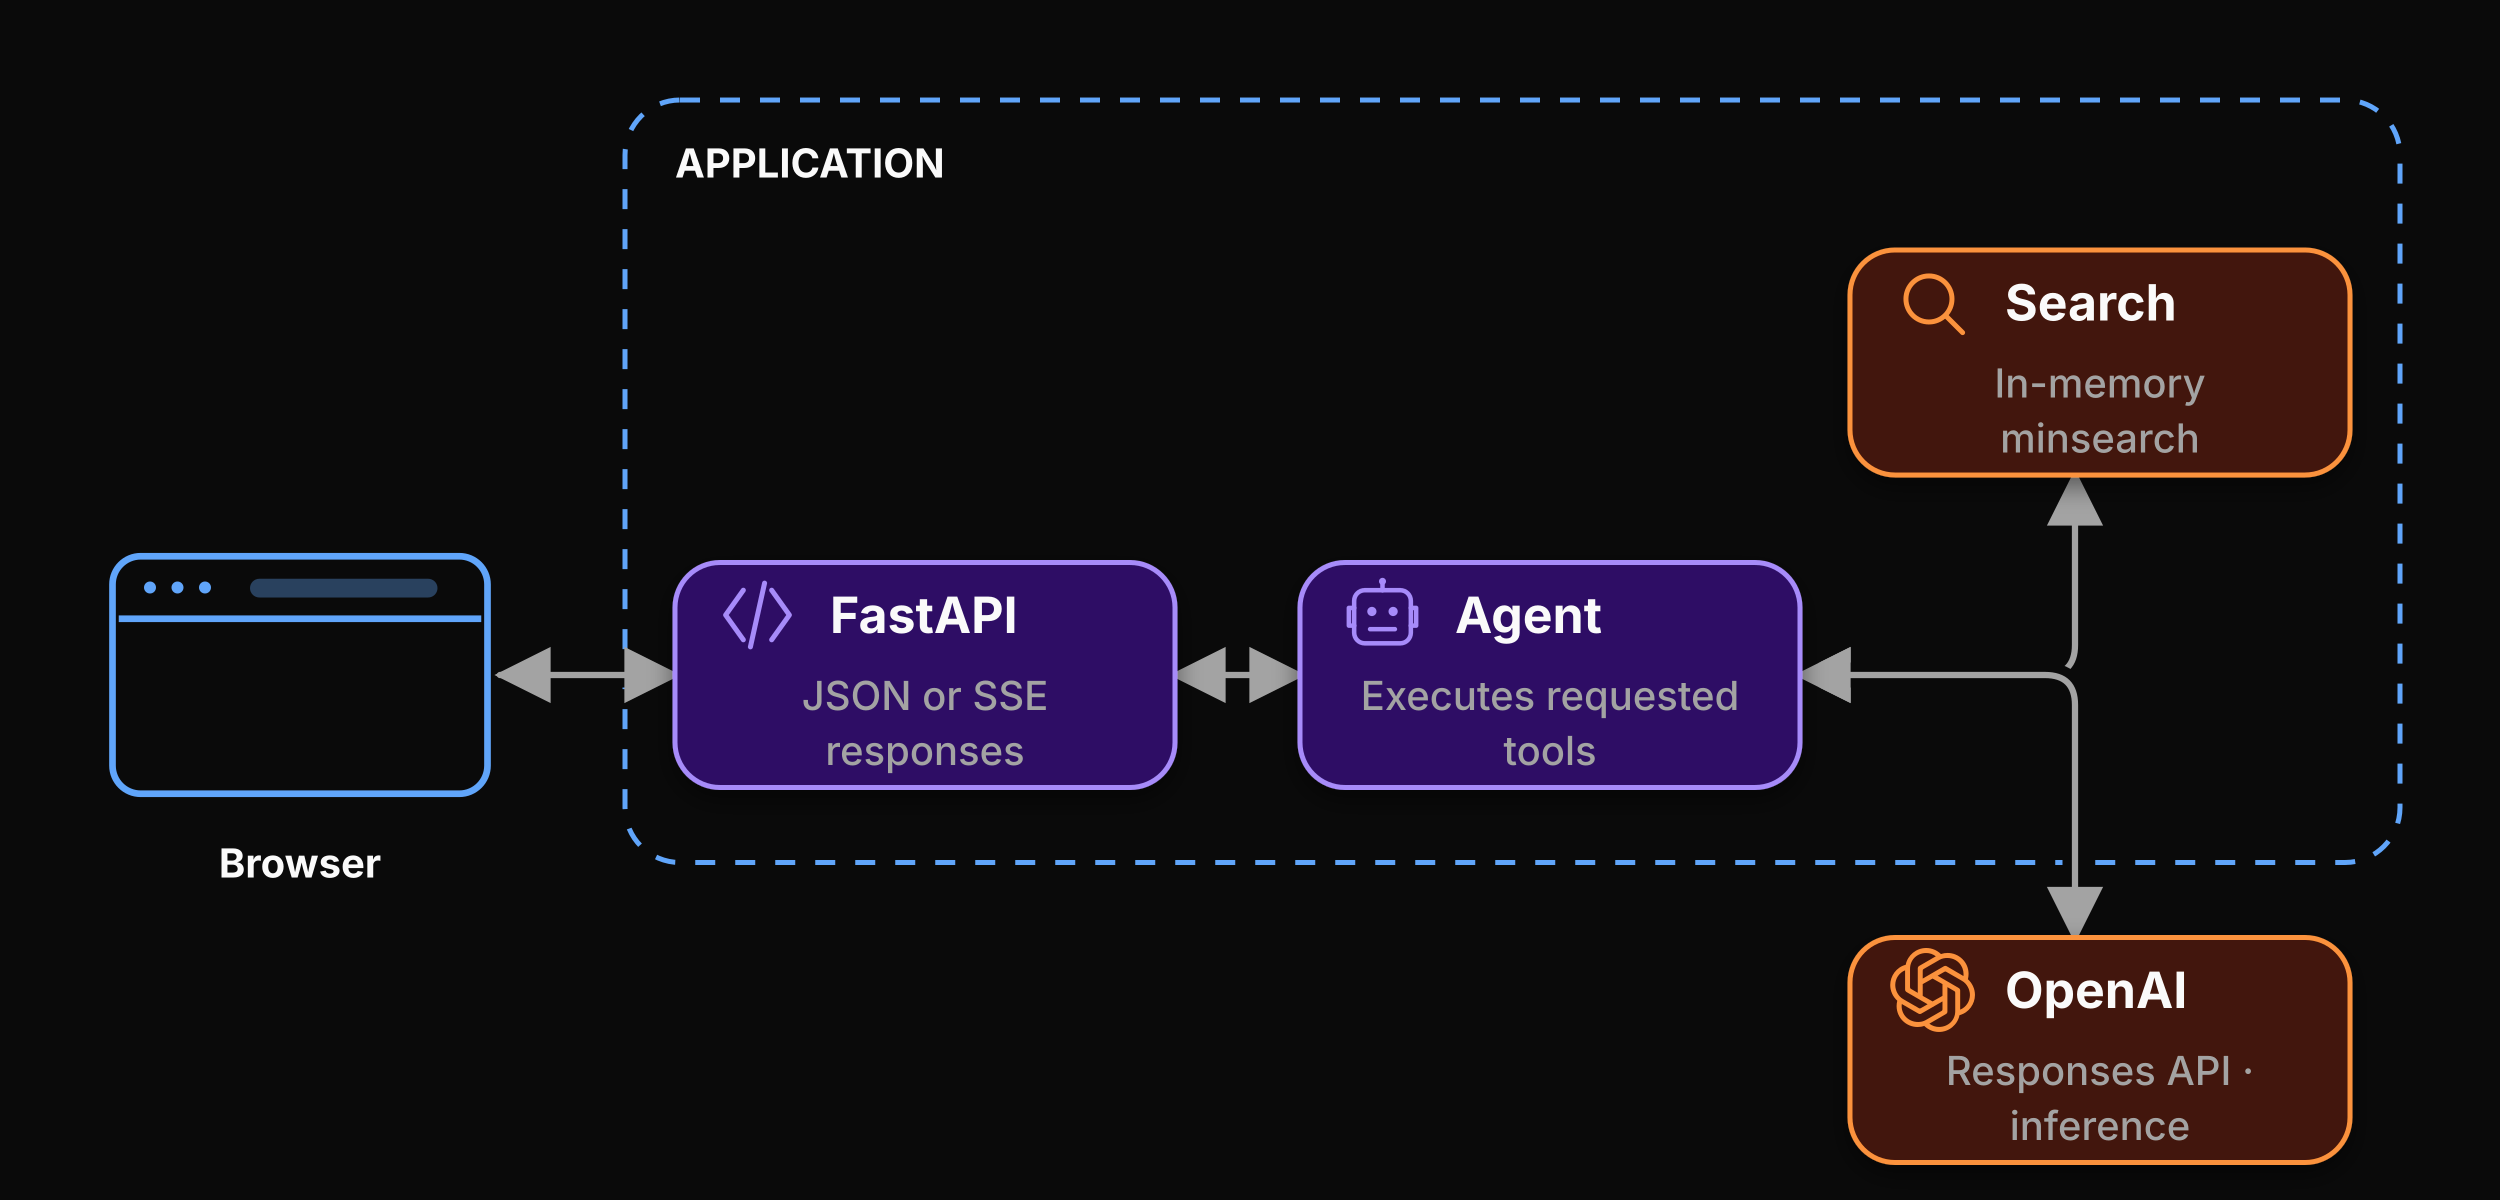
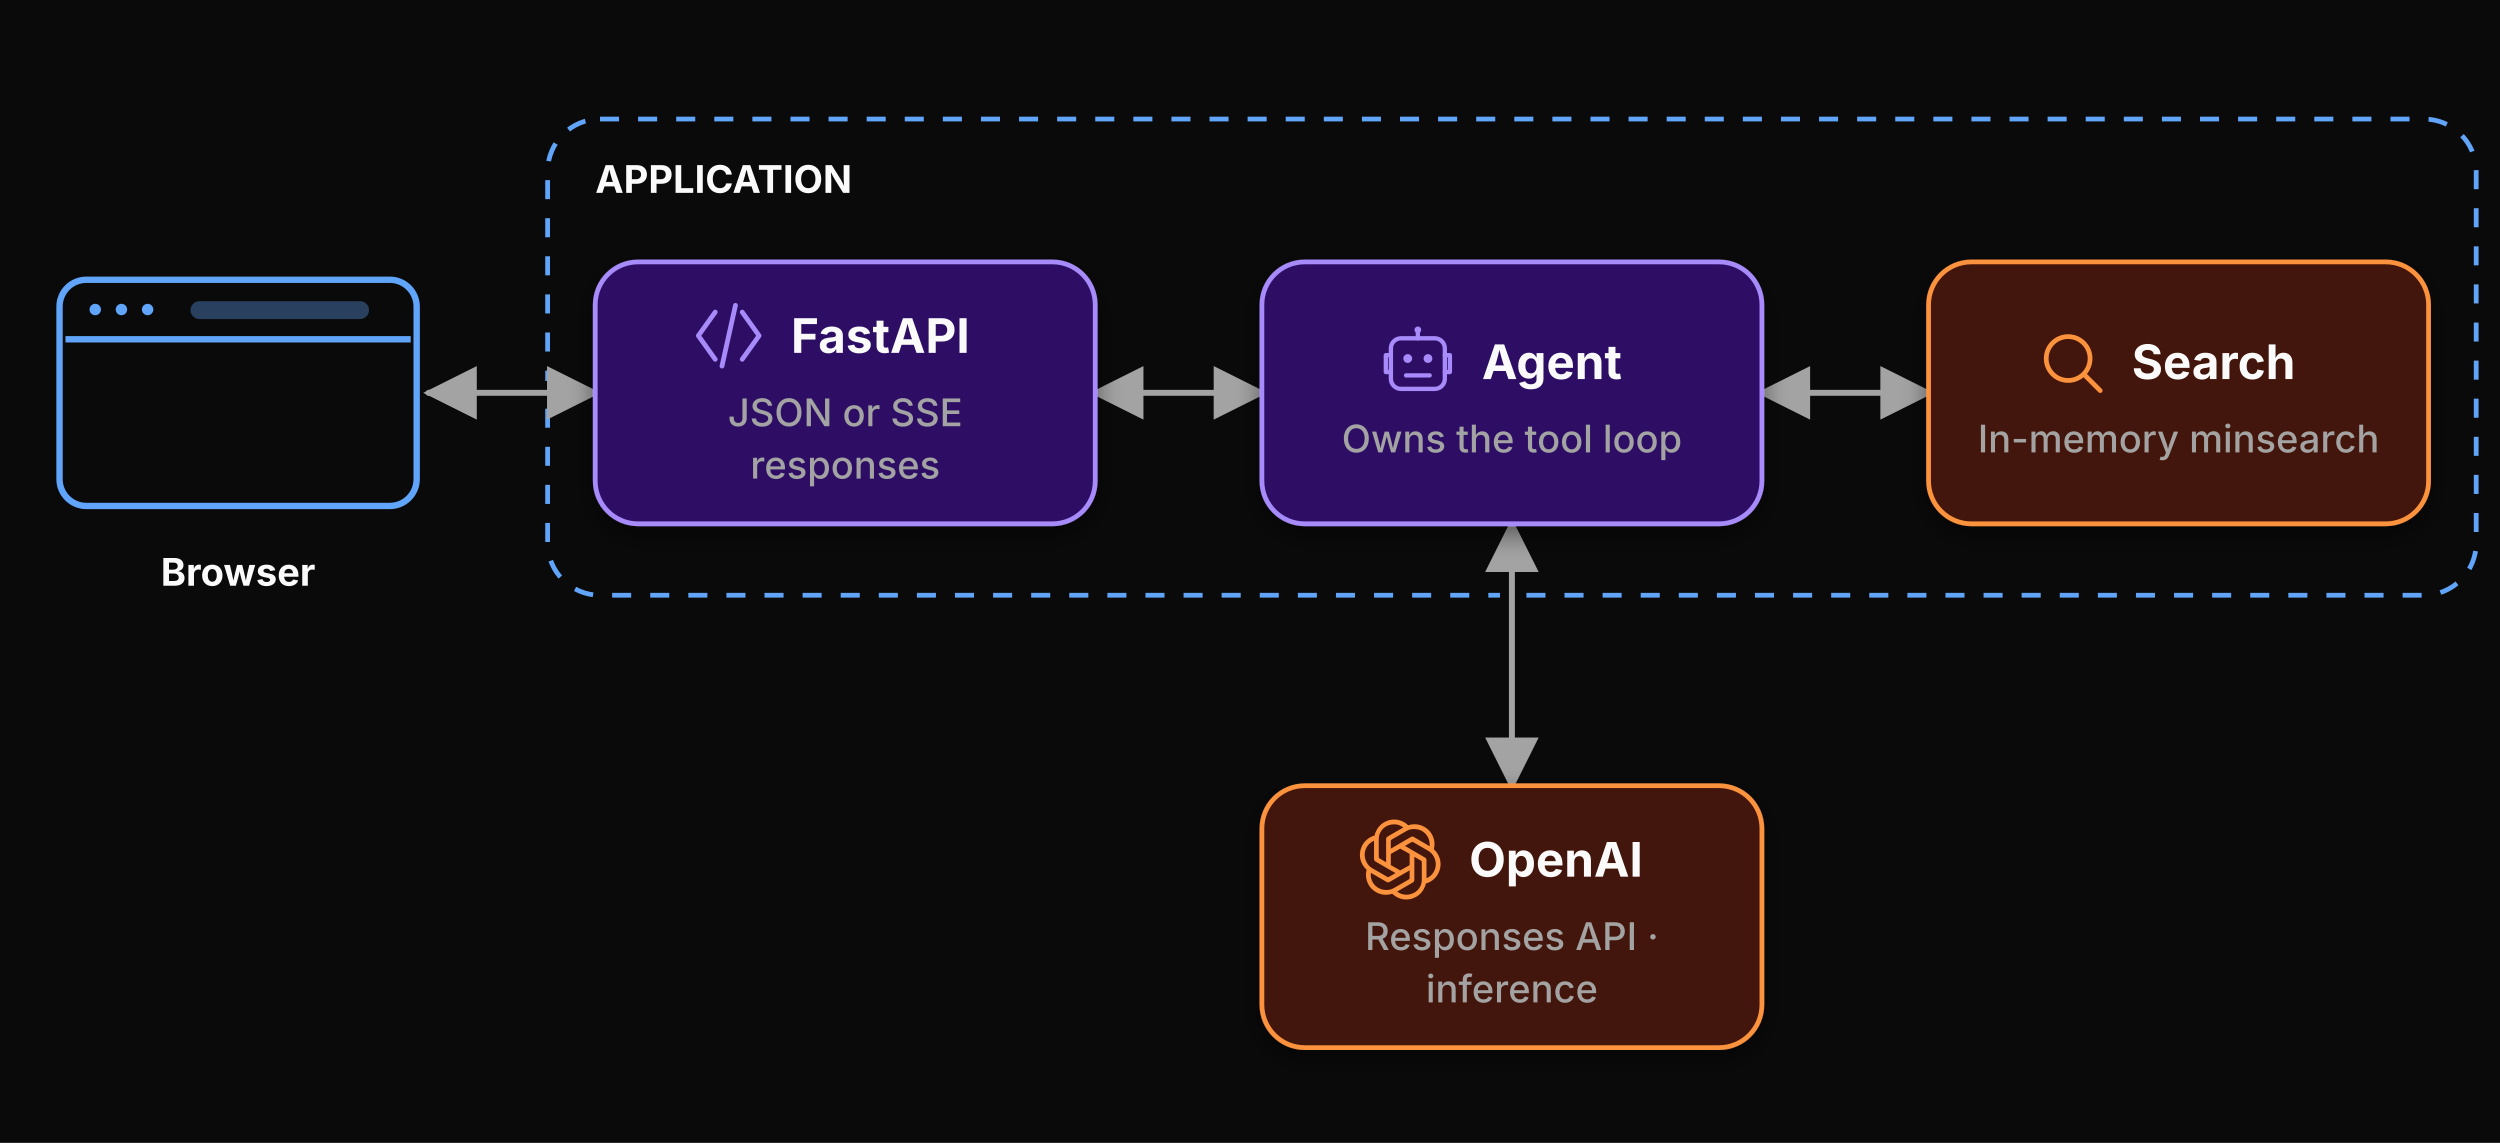
- <svg xmlns="http://www.w3.org/2000/svg" width="1000" height="480" viewBox="0 0 1000 480" role="img" aria-labelledby="title desc">
+ <svg xmlns="http://www.w3.org/2000/svg" width="1050" height="480" viewBox="0 0 1050 480" role="img" aria-labelledby="title desc">
  <defs>
    <filter id="shadow" x="-20%" y="-20%" width="140%" height="150%">
      <feDropShadow dx="0" dy="4" stdDeviation="5" flood-color="#000000" flood-opacity="0.45" />
    </filter>
    <marker id="arrow-purple" viewBox="0 0 10 10" refX="9" refY="5" markerWidth="9" markerHeight="9" orient="auto">
      <path d="M0 0 10 5 0 10Z" fill="#a78bfa" />
    </marker>
    <marker id="arrow-blue" viewBox="0 0 10 10" refX="9" refY="5" markerWidth="9" markerHeight="9" orient="auto">
      <path d="M0 0 10 5 0 10Z" fill="#60a5fa" />
    </marker>
    <marker id="arrow-amber" viewBox="0 0 10 10" refX="9" refY="5" markerWidth="9" markerHeight="9" orient="auto">
      <path d="M0 0 10 5 0 10Z" fill="#fb923c" />
    </marker>
    <marker id="arrow-green" viewBox="0 0 10 10" refX="9" refY="5" markerWidth="9" markerHeight="9" orient="auto">
      <path d="M0 0 10 5 0 10Z" fill="#bfff00" />
    </marker>
    <marker id="arrow-red" viewBox="0 0 10 10" refX="9" refY="5" markerWidth="9" markerHeight="9" orient="auto">
      <path d="M0 0 10 5 0 10Z" fill="#f87171" />
    </marker>
    <marker id="arrow-gray" viewBox="0 0 10 10" refX="9" refY="5" markerWidth="9" markerHeight="9" orient="auto">
      <path d="M0 0 10 5 0 10Z" fill="#a3a3a3" />
    </marker>
    <marker id="arrow-start-gray" viewBox="0 0 10 10" refX="9" refY="5" markerWidth="9" markerHeight="9" orient="auto-start-reverse">
      <path d="M0 0 10 5 0 10Z" fill="#a3a3a3" />
    </marker>
    <symbol id="icon-api" viewBox="0 0 24 24">
      <path d="m8 5-5 7 5 7M16 5l5 7-5 7M14 3l-4 18" fill="none" stroke="currentColor" stroke-width="2" stroke-linecap="round" stroke-linejoin="round" />
    </symbol>
    <symbol id="icon-browser" viewBox="0 0 32 22">
      <rect x="1" y="1.5" width="30" height="19" rx="2.25" fill="none" stroke="currentColor" stroke-width="2.67" />
      <path d="M1.5 6.5h29" fill="none" stroke="currentColor" stroke-width="2.67" />
      <circle cx="4" cy="4" r=".48" fill="currentColor" />
      <circle cx="6.2" cy="4" r=".48" fill="currentColor" />
      <circle cx="8.4" cy="4" r=".48" fill="currentColor" />
      <rect x="12" y="3.3" width="15" height="1.5" rx=".75" fill="currentColor" opacity=".35" />
    </symbol>
    <symbol id="icon-openai" viewBox="146 227 268 265">
      <path fill="currentColor" d="M249.176 323.434V298.276c0-2.118.795-3.707 2.649-4.767l50.581-29.128c6.884-3.972 15.094-5.826 23.567-5.826 31.777 0 51.904 24.63 51.904 50.844 0 1.854 0 3.972-.266 6.091l-52.433-30.719c-3.177-1.852-6.356-1.852-9.533 0l-66.469 38.663Zm118.107 97.981v-60.114c0-3.709-1.589-6.356-4.767-8.209l-66.468-38.662 21.715-12.448c1.854-1.057 3.443-1.057 5.295 0l50.581 29.13c14.566 8.474 24.364 26.48 24.364 43.957 0 20.126-11.916 38.664-30.72 46.343v.003Zm-133.73-52.963-21.715-12.71c-1.852-1.058-2.648-2.647-2.648-4.767v-58.257c0-28.335 21.715-49.786 51.111-49.786 11.122 0 21.447 3.709 30.189 10.328l-52.169 30.189c-3.175 1.854-4.766 4.502-4.766 8.21v76.796l-.002-.003Zm46.739 27.01-31.116-17.477v-37.072l31.116-17.477 31.115 17.477v37.072l-31.115 17.477Zm19.994 80.506c-11.123 0-21.449-3.709-30.189-10.328l52.167-30.191c3.177-1.852 4.766-4.5 4.766-8.21v-76.794l21.981 12.71c1.854 1.058 2.649 2.647 2.649 4.767v58.257c0 28.335-21.981 49.786-51.374 49.786v.003Zm-62.761-59.053-50.581-29.13c-14.566-8.475-24.362-26.48-24.362-43.958 0-20.391 12.181-38.663 30.981-46.342v60.376c0 3.71 1.591 6.356 4.767 8.21l66.205 38.396-21.715 12.448c-1.853 1.057-3.443 1.057-5.295 0Zm-2.911 43.428c-29.925 0-51.904-22.51-51.904-50.315 0-2.118.266-4.236.528-6.356l52.167 30.191c3.177 1.852 6.358 1.852 9.533 0l66.469-38.397v25.156c0 2.12-.795 3.709-2.649 4.767l-50.579 29.13c-6.886 3.972-15.096 5.824-23.568 5.824h.004Zm65.672 31.511c32.043 0 58.787-22.772 64.881-52.962 29.658-7.681 48.725-35.486 48.725-63.819 0-18.538-7.944-36.544-22.244-49.521 1.324-5.561 2.118-11.122 2.118-16.682 0-37.867-30.718-66.204-66.204-66.204-7.149 0-14.034 1.057-20.918 3.443-11.919-11.652-28.337-19.067-46.343-19.067-32.043 0-58.788 22.773-64.881 52.962-29.659 7.681-48.726 35.486-48.726 63.82 0 18.538 7.944 36.544 22.244 49.52-1.325 5.562-2.119 11.123-2.119 16.683 0 37.867 30.719 66.204 66.205 66.204 7.148 0 14.034-1.058 20.919-3.443 11.916 11.653 28.335 19.067 46.343 19.067Z" />
    </symbol>
    <symbol id="icon-robot" viewBox="0 0 24 24">
      <path d="M12 5V2.5" fill="none" stroke="currentColor" stroke-width="1.8" stroke-linecap="round" />
      <circle cx="12" cy="2.5" r="1" fill="currentColor" />
      <rect x="4" y="5" width="16" height="15" rx="3" fill="none" stroke="currentColor" stroke-width="1.8" />
      <path d="M4 10H2.5v5H4M20 10h1.5v5H20" fill="none" stroke="currentColor" stroke-width="1.8" stroke-linecap="round" stroke-linejoin="round" />
      <circle cx="9" cy="11" r="1.3" fill="currentColor" />
      <circle cx="15" cy="11" r="1.3" fill="currentColor" />
      <path d="M8.5 16h7" fill="none" stroke="currentColor" stroke-width="1.8" stroke-linecap="round" />
    </symbol>
    <symbol id="icon-search" viewBox="0 0 24 24">
      <circle cx="11" cy="11" r="6.5" fill="none" stroke="currentColor" stroke-width="2" />
      <path d="m16 16 4.5 4.5" fill="none" stroke="currentColor" stroke-width="2" stroke-linecap="round" />
    </symbol>
    <style>
      text { font-family: "Inter", system-ui, -apple-system, BlinkMacSystemFont, "Segoe UI", sans-serif; fill: #fafafa; }
      symbol [stroke] { vector-effect: non-scaling-stroke; }
      .node rect { stroke-width: 2; }
      .node-boundary rect { stroke-width: 2; stroke-dasharray: 8 8; }
      .boundary-title { font-size: 16px; font-weight: 750; text-anchor: start; }
      .node-title { font-weight: 750; text-anchor: middle; }
      .node-title.icon-copy { text-anchor: start; }
      .node-subtitle { font-weight: 500; fill: #a3a3a3; text-anchor: middle; }
      .eyebrow { font-weight: 750; letter-spacing: 1px; fill: #a3a3a3; text-anchor: middle; }
      .mention-icon { font-size: 27px; font-weight: 750; text-anchor: middle; }
      .standalone-mention { font-size: 52px; font-weight: 750; text-anchor: middle; }
      .icon-node-title { font-size: 16px; font-weight: 750; text-anchor: middle; }
      .edge { fill: none; stroke-width: 2.5; stroke-linecap: round; stroke-linejoin: round; }
      .edge-label rect { stroke-width: 2; }
      .edge-label text { font-size: 14px; font-weight: 750; text-anchor: middle; dominant-baseline: central; }
      .divider { stroke: #404040; stroke-width: 2; stroke-dasharray: 6 8; stroke-linecap: round; }
      .center-annotation { fill: #262626; stroke: none; }
      .center-title { font-weight: 800; letter-spacing: 0.08em; fill: #d4d4d4; text-anchor: middle; }
      .center-detail { font-weight: 600; fill: #a3a3a3; text-anchor: middle; }
    </style>
  </defs>
-   <rect width="1000" height="480" fill="#0a0a0a" />
-   <g class="node-boundary node-blue" transform="translate(250 40)">
-     <rect width="710" height="305" rx="22" fill="none" stroke="#60a5fa" />
+   <rect width="1050" height="480" fill="#0a0a0a" />
+   <g class="node-boundary node-blue" transform="translate(230 50)">
+     <rect width="810" height="200" rx="22" fill="none" stroke="#60a5fa" />
    <text class="boundary-title" x="20" y="31">APPLICATION</text>
  </g>
-   <path class="edge-boundary-halo" d="M200 270L270 270" fill="none" stroke="#0a0a0a" stroke-width="10" stroke-linecap="round" stroke-linejoin="round" />
-   <path class="edge" d="M200 270L270 270" stroke="#a3a3a3" marker-start="url(#arrow-start-gray)" marker-end="url(#arrow-gray)" />
-   <path class="edge" d="M470 270L520 270" stroke="#a3a3a3" marker-start="url(#arrow-start-gray)" marker-end="url(#arrow-gray)" />
-   <path class="edge" d="M720 270H818Q830 270 830 258V190" stroke="#a3a3a3" marker-start="url(#arrow-start-gray)" marker-end="url(#arrow-gray)" />
-   <path class="edge-boundary-halo" d="M720 270H818Q830 270 830 282V375" fill="none" stroke="#0a0a0a" stroke-width="10" stroke-linecap="round" stroke-linejoin="round" />
-   <path class="edge" d="M720 270H818Q830 270 830 282V375" stroke="#a3a3a3" marker-start="url(#arrow-start-gray)" marker-end="url(#arrow-gray)" />
-   <g class="node-icon-only node-blue" transform="translate(40 214)">
+   <path class="edge-boundary-halo" d="M180 165L250 165" fill="none" stroke="#0a0a0a" stroke-width="10" stroke-linecap="round" stroke-linejoin="round" />
+   <path class="edge" d="M180 165L250 165" stroke="#a3a3a3" marker-start="url(#arrow-start-gray)" marker-end="url(#arrow-gray)" />
+   <path class="edge" d="M460 165L530 165" stroke="#a3a3a3" marker-start="url(#arrow-start-gray)" marker-end="url(#arrow-gray)" />
+   <path class="edge" d="M740 165L810 165" stroke="#a3a3a3" marker-start="url(#arrow-start-gray)" marker-end="url(#arrow-gray)" />
+   <path class="edge-boundary-halo" d="M635 220L635 330" fill="none" stroke="#0a0a0a" stroke-width="10" stroke-linecap="round" stroke-linejoin="round" />
+   <path class="edge" d="M635 220L635 330" stroke="#a3a3a3" marker-start="url(#arrow-start-gray)" marker-end="url(#arrow-gray)" />
+   <g class="node-icon-only node-blue" transform="translate(20 109)">
    <use href="#icon-browser" x="0" y="0" width="160" height="112" color="#60a5fa" />
    <text class="icon-node-title" x="80" y="137">Browser</text>
  </g>
-   <g class="node node-purple" transform="translate(270 225)" filter="url(#shadow)">
-     <rect width="200" height="90" rx="18" fill="#2e1065" stroke="#a78bfa" />
-     <use href="#icon-api" x="16" y="4" width="34" height="34" color="#a78bfa" />
-     <text class="node-title icon-copy" x="62" y="28.2" font-size="20">FastAPI</text>
-     <text class="node-subtitle" x="100" y="59" font-size="16">JSON or SSE</text>
-     <text class="node-subtitle" x="100" y="81" font-size="16">responses</text>
+   <g class="node node-purple" transform="translate(250 110)" filter="url(#shadow)">
+     <rect width="210" height="110" rx="18" fill="#2e1065" stroke="#a78bfa" />
+     <use href="#icon-api" x="39.06" y="14" width="34" height="34" color="#a78bfa" />
+     <text class="node-title icon-copy" x="82.24" y="38.2" font-size="20">FastAPI</text>
+     <text class="node-subtitle" x="105" y="69" font-size="16">JSON or SSE</text>
+     <text class="node-subtitle" x="105" y="91" font-size="16">responses</text>
  </g>
-   <g class="node node-purple" transform="translate(520 225)" filter="url(#shadow)">
-     <rect width="200" height="90" rx="18" fill="#2e1065" stroke="#a78bfa" />
-     <use href="#icon-robot" x="16" y="4" width="34" height="34" color="#a78bfa" />
-     <text class="node-title icon-copy" x="62" y="28.2" font-size="20">Agent</text>
-     <text class="node-subtitle" x="100" y="59" font-size="16">Executes requested</text>
-     <text class="node-subtitle" x="100" y="81" font-size="16">tools</text>
+   <g class="node node-purple" transform="translate(530 110)" filter="url(#shadow)">
+     <rect width="210" height="110" rx="18" fill="#2e1065" stroke="#a78bfa" />
+     <use href="#icon-robot" x="48.5" y="25" width="34" height="34" color="#a78bfa" />
+     <text class="node-title icon-copy" x="92.39" y="49.2" font-size="20">Agent</text>
+     <text class="node-subtitle" x="105" y="80" font-size="16">Owns the tool loop</text>
  </g>
-   <g class="node node-amber" transform="translate(740 100)" filter="url(#shadow)">
-     <rect width="200" height="90" rx="18" fill="#431407" stroke="#fb923c" />
-     <use href="#icon-search" x="16" y="4" width="34" height="34" color="#fb923c" />
-     <text class="node-title icon-copy" x="62" y="28.2" font-size="20">Search</text>
-     <text class="node-subtitle" x="100" y="59" font-size="16">In-memory</text>
-     <text class="node-subtitle" x="100" y="81" font-size="16">minsearch</text>
+   <g class="node node-amber" transform="translate(810 110)" filter="url(#shadow)">
+     <rect width="210" height="110" rx="18" fill="#431407" stroke="#fb923c" />
+     <use href="#icon-search" x="43.04" y="25" width="34" height="34" color="#fb923c" />
+     <text class="node-title icon-copy" x="85.36" y="49.2" font-size="20">Search</text>
+     <text class="node-subtitle" x="105" y="80" font-size="16">In-memory minsearch</text>
  </g>
-   <g class="node node-amber" transform="translate(740 375)" filter="url(#shadow)">
-     <rect width="200" height="90" rx="18" fill="#431407" stroke="#fb923c" />
-     <use href="#icon-openai" x="16" y="4" width="34" height="34" color="#fb923c" />
-     <text class="node-title icon-copy" x="62" y="28.2" font-size="20">OpenAI</text>
-     <text class="node-subtitle" x="100" y="59" font-size="16">Responses API ·</text>
-     <text class="node-subtitle" x="100" y="81" font-size="16">inference</text>
+   <g class="node node-amber" transform="translate(530 330)" filter="url(#shadow)">
+     <rect width="210" height="110" rx="18" fill="#431407" stroke="#fb923c" />
+     <use href="#icon-openai" x="41.06" y="14" width="34" height="34" color="#fb923c" />
+     <text class="node-title icon-copy" x="87.06" y="38.2" font-size="20">OpenAI</text>
+     <text class="node-subtitle" x="105" y="69" font-size="16">Responses API ·</text>
+     <text class="node-subtitle" x="105" y="91" font-size="16">inference</text>
  </g>
</svg>
